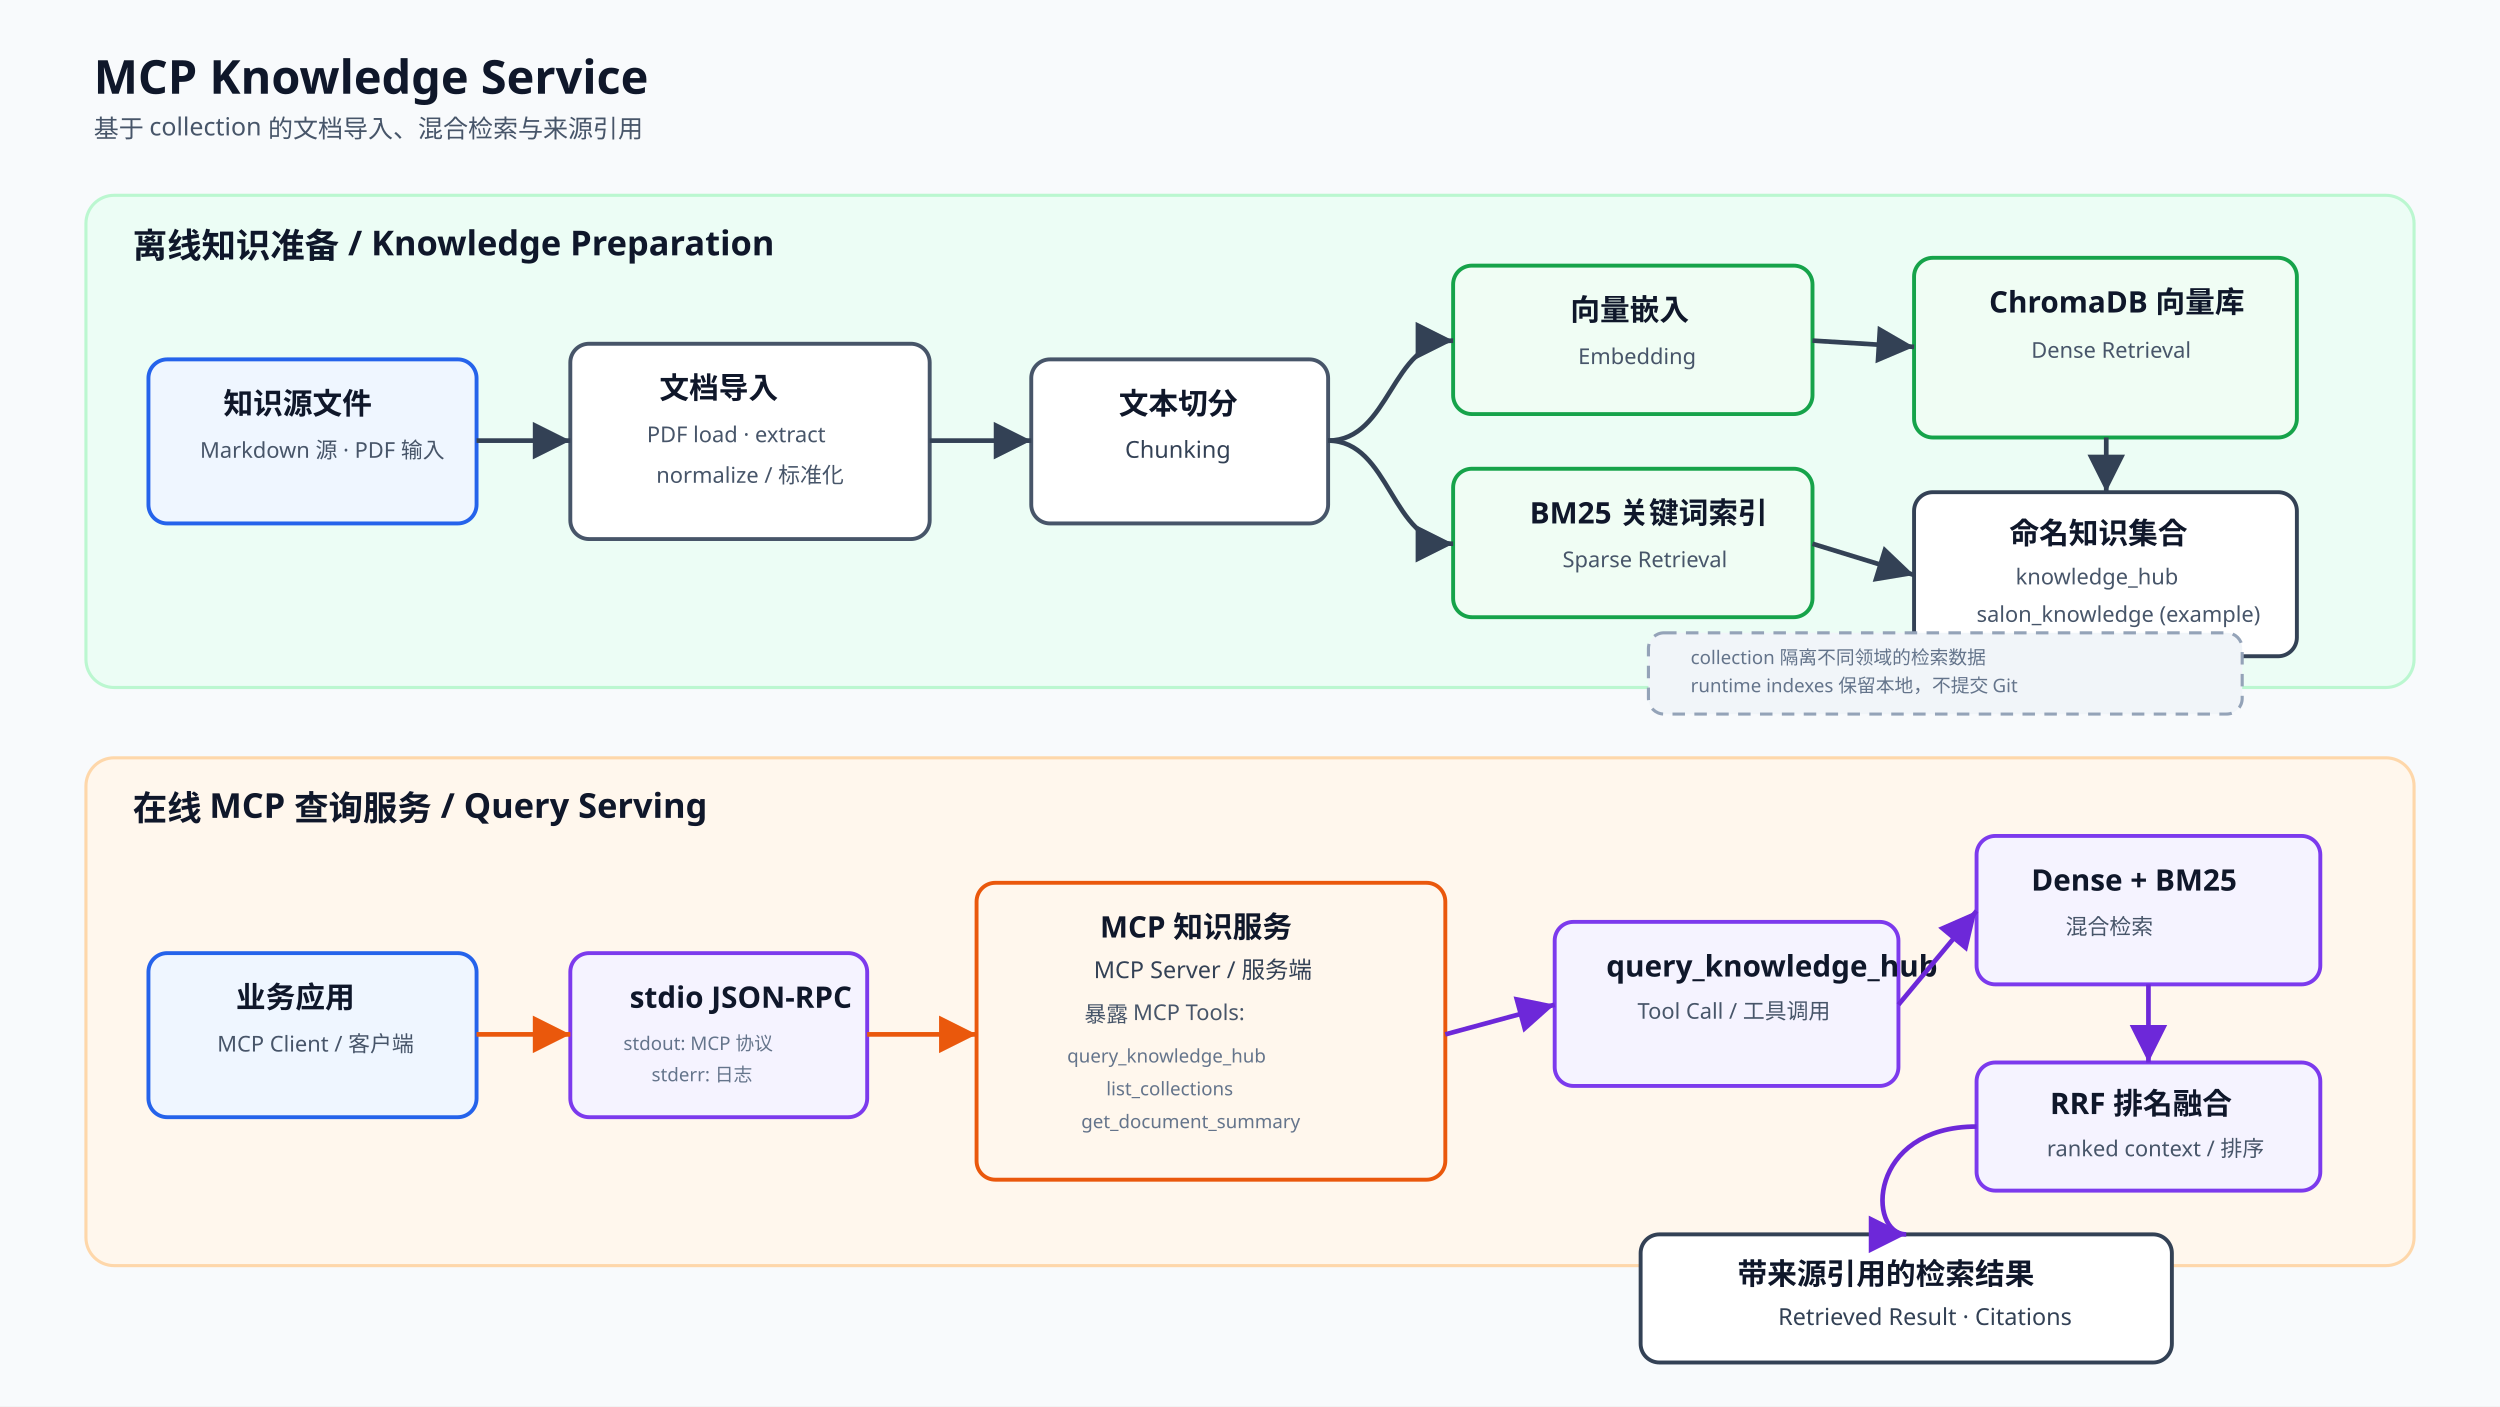
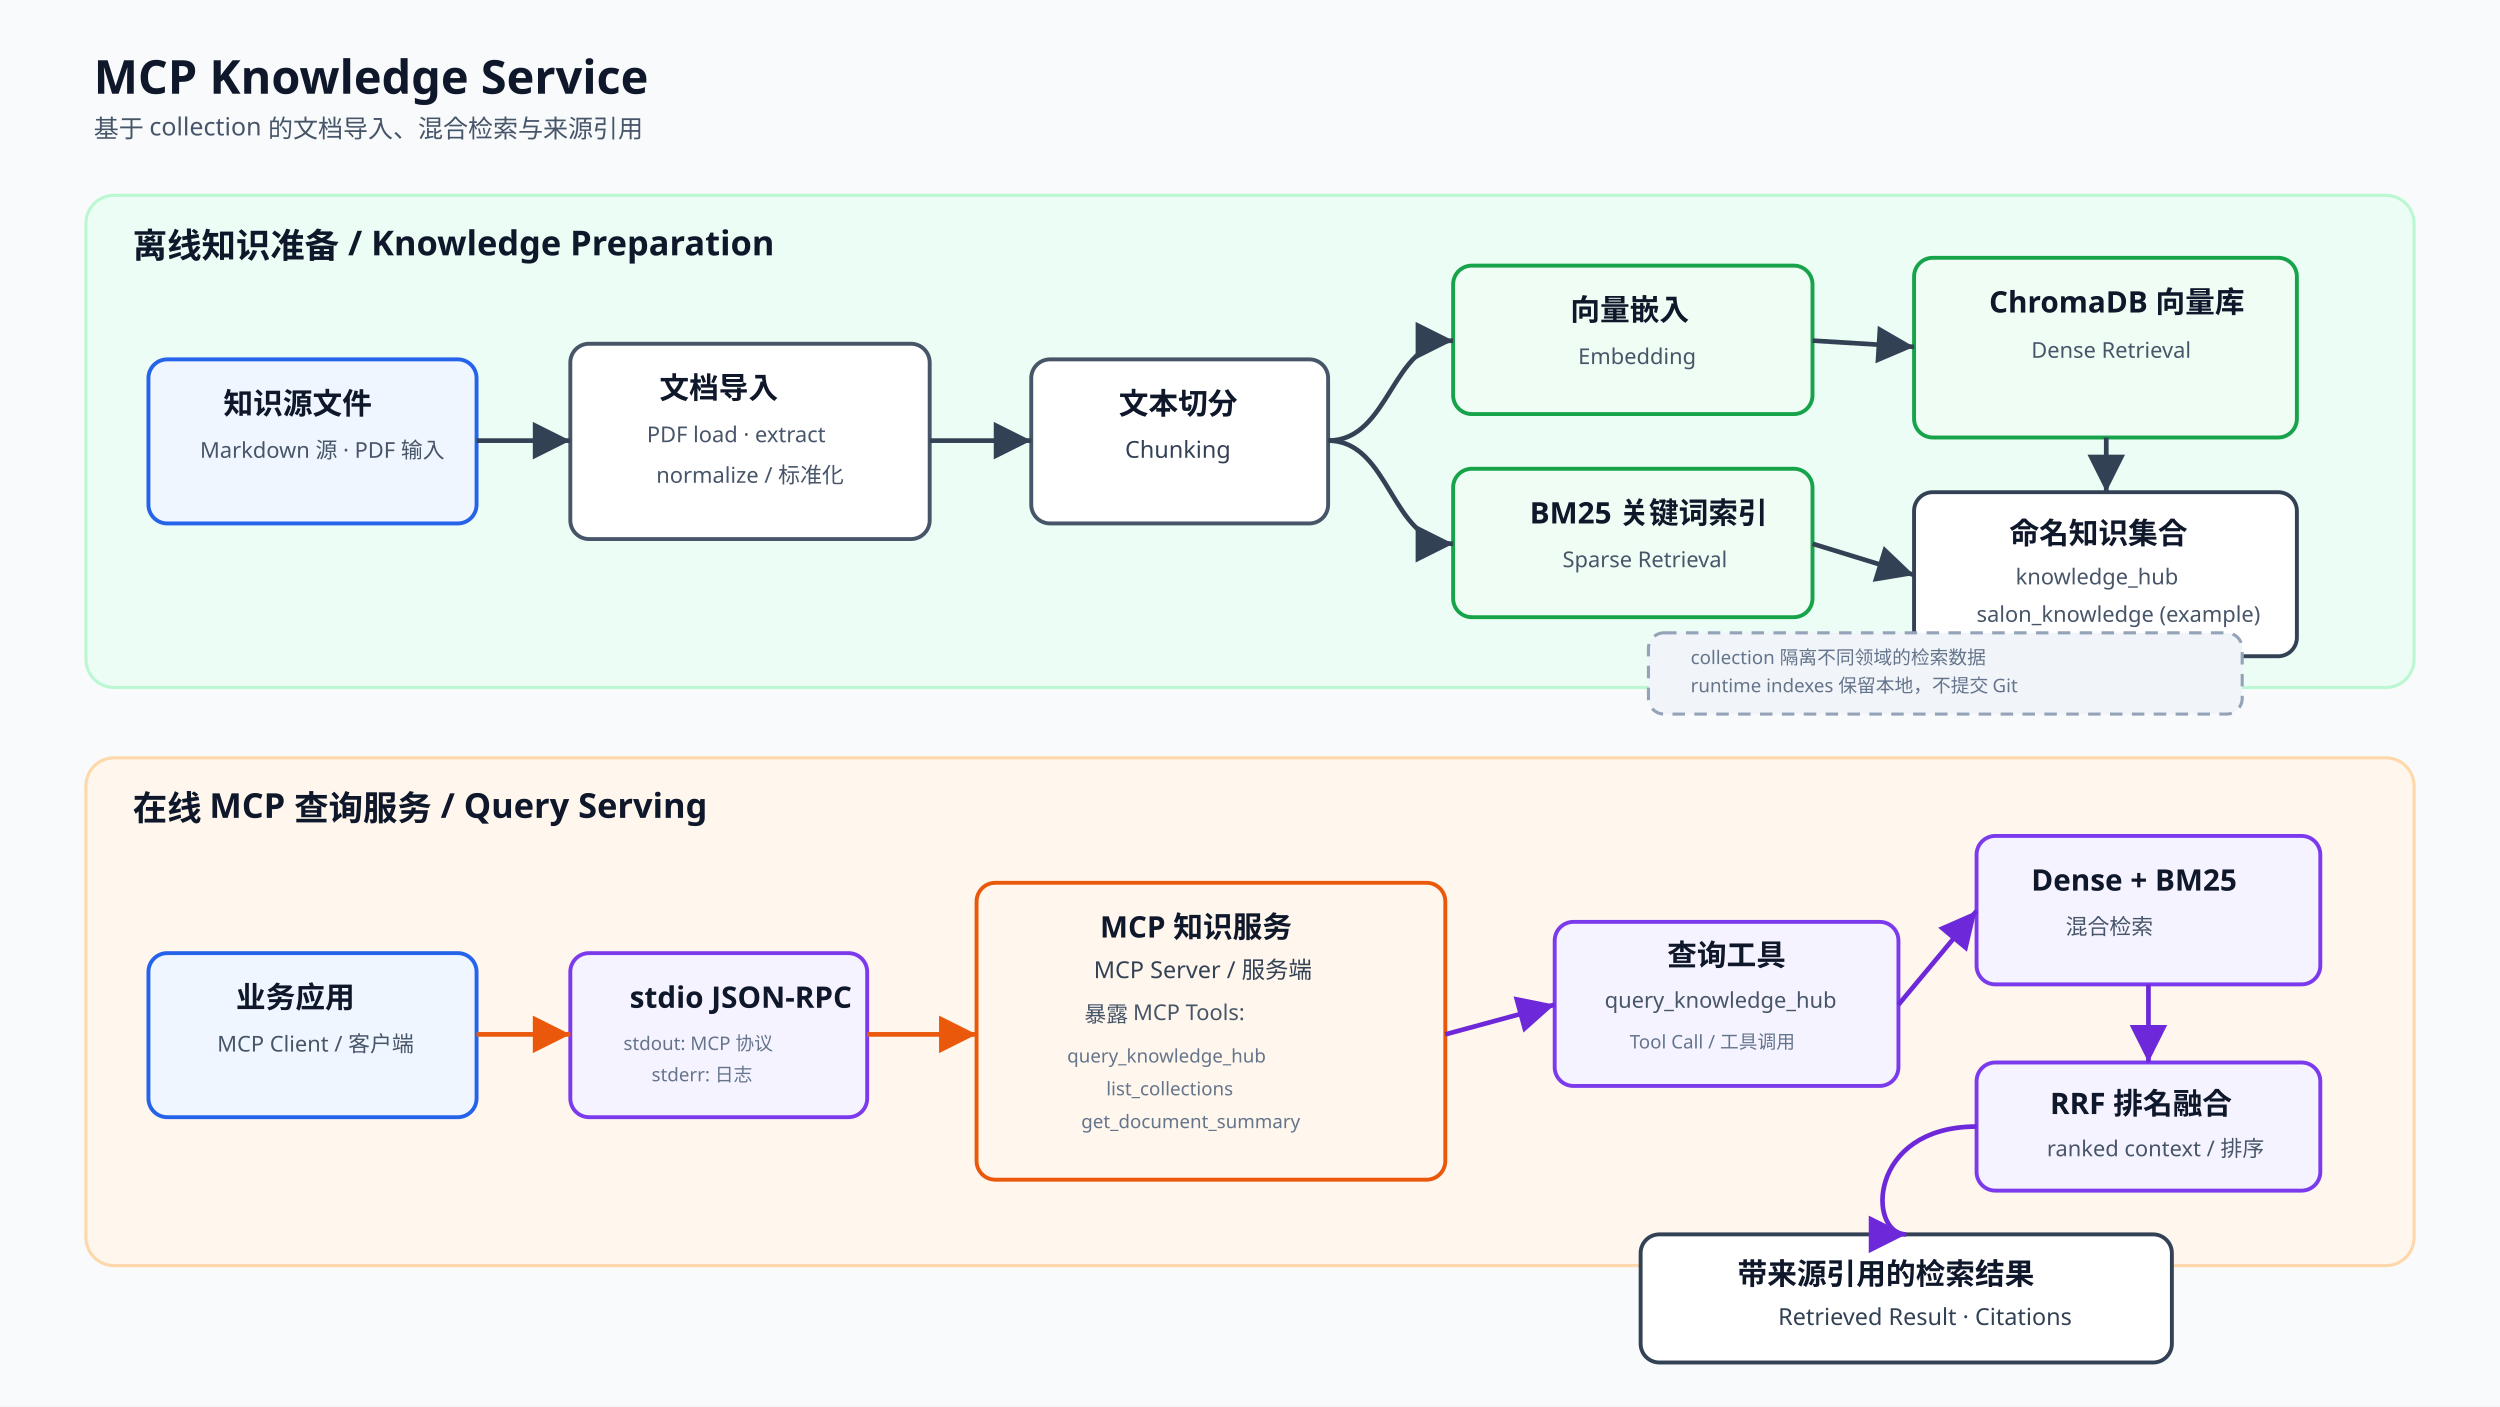
<svg xmlns="http://www.w3.org/2000/svg" width="100%" height="auto" viewBox="0 0 1600 900" role="img" aria-labelledby="title desc">
  <defs>
    <marker id="arrow" markerWidth="12" markerHeight="12" refX="10" refY="6" orient="auto">
      <path d="M2,2 L10,6 L2,10 Z" fill="#334155" />
    </marker>
    <marker id="arrow-orange" markerWidth="12" markerHeight="12" refX="10" refY="6" orient="auto">
      <path d="M2,2 L10,6 L2,10 Z" fill="#ea580c" />
    </marker>
    <marker id="arrow-purple" markerWidth="12" markerHeight="12" refX="10" refY="6" orient="auto">
      <path d="M2,2 L10,6 L2,10 Z" fill="#6d28d9" />
    </marker>
    <style>
      .page { fill: #f8fafc; }
      .prep-lane { fill: #ecfdf5; stroke: #bbf7d0; stroke-width: 2; }
      .serve-lane { fill: #fff7ed; stroke: #fed7aa; stroke-width: 2; }
      .doc { fill: #eff6ff; stroke: #2563eb; stroke-width: 2.5; }
      .pipeline { fill: #ffffff; stroke: #475569; stroke-width: 2.5; }
      .store { fill: #f0fdf4; stroke: #16a34a; stroke-width: 2.5; }
      .server { fill: #fff7ed; stroke: #ea580c; stroke-width: 2.5; }
      .client { fill: #eff6ff; stroke: #2563eb; stroke-width: 2.5; }
      .tool { fill: #f5f3ff; stroke: #7c3aed; stroke-width: 2.5; }
      .result { fill: #ffffff; stroke: #334155; stroke-width: 2.5; }
      .note { fill: #f1f5f9; stroke: #94a3b8; stroke-width: 2; stroke-dasharray: 8 6; }
      .title { font: 700 30px sans-serif; fill: #0f172a; }
      .subtitle { font: 16px sans-serif; fill: #475569; }
      .lane-title { font: 700 22px sans-serif; fill: #0f172a; }
      .node-title { font: 700 19px sans-serif; fill: #0f172a; }
      .node-cn { font: 15px sans-serif; fill: #334155; }
      .small { font: 14px sans-serif; fill: #475569; }
      .tiny { font: 12px sans-serif; fill: #64748b; }
      .arrow { fill: none; stroke: #334155; stroke-width: 3; marker-end: url(#arrow); }
      .arrow-orange { fill: none; stroke: #ea580c; stroke-width: 3; marker-end: url(#arrow-orange); }
      .arrow-purple { fill: none; stroke: #6d28d9; stroke-width: 3; marker-end: url(#arrow-purple); }
    </style>
  </defs>
  <rect class="page" x="0" y="0" width="1600" height="900" />
  <text class="title" x="60" y="60">MCP Knowledge Service</text>
  <text class="subtitle" x="60" y="88">基于 collection 的文档导入、混合检索与来源引用</text>
  <rect class="prep-lane" x="55" y="125" width="1490" height="315" rx="18" />
  <text class="lane-title" x="85" y="165">离线知识准备 / Knowledge Preparation</text>
  <rect class="serve-lane" x="55" y="485" width="1490" height="325" rx="18" />
  <text class="lane-title" x="85" y="525">在线 MCP 查询服务 / Query Serving</text>
  <rect class="doc" x="95" y="230" width="210" height="105" rx="12" />
  <text class="node-title" x="143" y="265">知识源文件</text>
  <text class="small" x="128" y="293">Markdown 源 · PDF 输入</text>
  <rect class="pipeline" x="365" y="220" width="230" height="125" rx="12" />
  <text class="node-title" x="422" y="255">文档导入</text>
  <text class="small" x="414" y="283">PDF load · extract</text>
  <text class="small" x="420" y="309">normalize / 标准化</text>
  <rect class="pipeline" x="660" y="230" width="190" height="105" rx="12" />
  <text class="node-title" x="716" y="265">文本切分</text>
  <text class="node-cn" x="720" y="293">Chunking</text>
  <rect class="store" x="930" y="170" width="230" height="95" rx="12" />
  <text class="node-title" x="1005" y="205">向量嵌入</text>
  <text class="small" x="1010" y="233">Embedding</text>
  <rect class="store" x="930" y="300" width="230" height="95" rx="12" />
  <text class="node-title" x="979" y="335">BM25 关键词索引</text>
  <text class="small" x="1000" y="363">Sparse Retrieval</text>
  <rect class="store" x="1225" y="165" width="245" height="115" rx="12" />
  <text class="node-title" x="1273" y="200">ChromaDB 向量库</text>
  <text class="small" x="1300" y="229">Dense Retrieval</text>
  <rect class="result" x="1225" y="315" width="245" height="105" rx="12" />
  <text class="node-title" x="1286" y="348">命名知识集合</text>
  <text class="small" x="1290" y="374">knowledge_hub</text>
  <text class="small" x="1265" y="398">salon_knowledge (example)</text>
  <rect class="note" x="1055" y="405" width="380" height="52" rx="10" />
  <text class="tiny" x="1082" y="425">collection 隔离不同领域的检索数据</text>
  <text class="tiny" x="1082" y="443">runtime indexes 保留本地，不提交 Git</text>
  <path class="arrow" d="M305 282 L365 282" />
  <path class="arrow" d="M595 282 L660 282" />
  <path class="arrow" d="M850 282 C890 282 890 218 930 218" />
  <path class="arrow" d="M850 282 C890 282 890 348 930 348" />
  <path class="arrow" d="M1160 218 L1225 222" />
  <path class="arrow" d="M1160 348 L1225 368" />
  <path class="arrow" d="M1348 280 L1348 315" />
  <rect class="client" x="95" y="610" width="210" height="105" rx="12" />
  <text class="node-title" x="151" y="645">业务应用</text>
  <text class="small" x="139" y="673">MCP Client / 客户端</text>
  <rect class="tool" x="365" y="610" width="190" height="105" rx="12" />
  <text class="node-title" x="403" y="645">stdio JSON-RPC</text>
  <text class="tiny" x="399" y="672">stdout: MCP 协议</text>
  <text class="tiny" x="417" y="692">stderr: 日志</text>
  <rect class="server" x="625" y="565" width="300" height="190" rx="12" />
  <text class="node-title" x="704" y="600">MCP 知识服务</text>
  <text class="node-cn" x="700" y="626">MCP Server / 服务端</text>
  <text class="small" x="694" y="654">暴露 MCP Tools:</text>
  <text class="tiny" x="683" y="680">query_knowledge_hub</text>
  <text class="tiny" x="708" y="701">list_collections</text>
  <text class="tiny" x="692" y="722">get_document_summary</text>
  <rect class="tool" x="995" y="590" width="220" height="105" rx="12" />
-   <text class="node-title" x="1028" y="625">query_knowledge_hub</text>
-   <text class="small" x="1048" y="652">Tool Call / 工具调用</text>
+   <text class="node-title" x="1067" y="618">查询工具</text>
+   <text class="small" x="1027" y="645">query_knowledge_hub</text>
+   <text class="tiny" x="1043" y="671">Tool Call / 工具调用</text>
  <rect class="tool" x="1265" y="535" width="220" height="95" rx="12" />
  <text class="node-title" x="1300" y="570">Dense + BM25</text>
  <text class="small" x="1322" y="598">混合检索</text>
  <rect class="tool" x="1265" y="680" width="220" height="82" rx="12" />
  <text class="node-title" x="1312" y="713">RRF 排名融合</text>
  <text class="small" x="1310" y="740">ranked context / 排序</text>
  <rect class="result" x="1050" y="790" width="340" height="82" rx="12" />
  <text class="node-title" x="1112" y="822">带来源引用的检索结果</text>
  <text class="node-cn" x="1138" y="848">Retrieved Result · Citations</text>
  <path class="arrow-orange" d="M305 662 L365 662" />
  <path class="arrow-orange" d="M555 662 L625 662" />
  <path class="arrow-purple" d="M925 662 L995 643" />
  <path class="arrow-purple" d="M1215 643 L1265 583" />
  <path class="arrow-purple" d="M1375 630 L1375 680" />
  <path class="arrow-purple" d="M1265 721 C1195 721 1195 790 1220 790" />
</svg>
